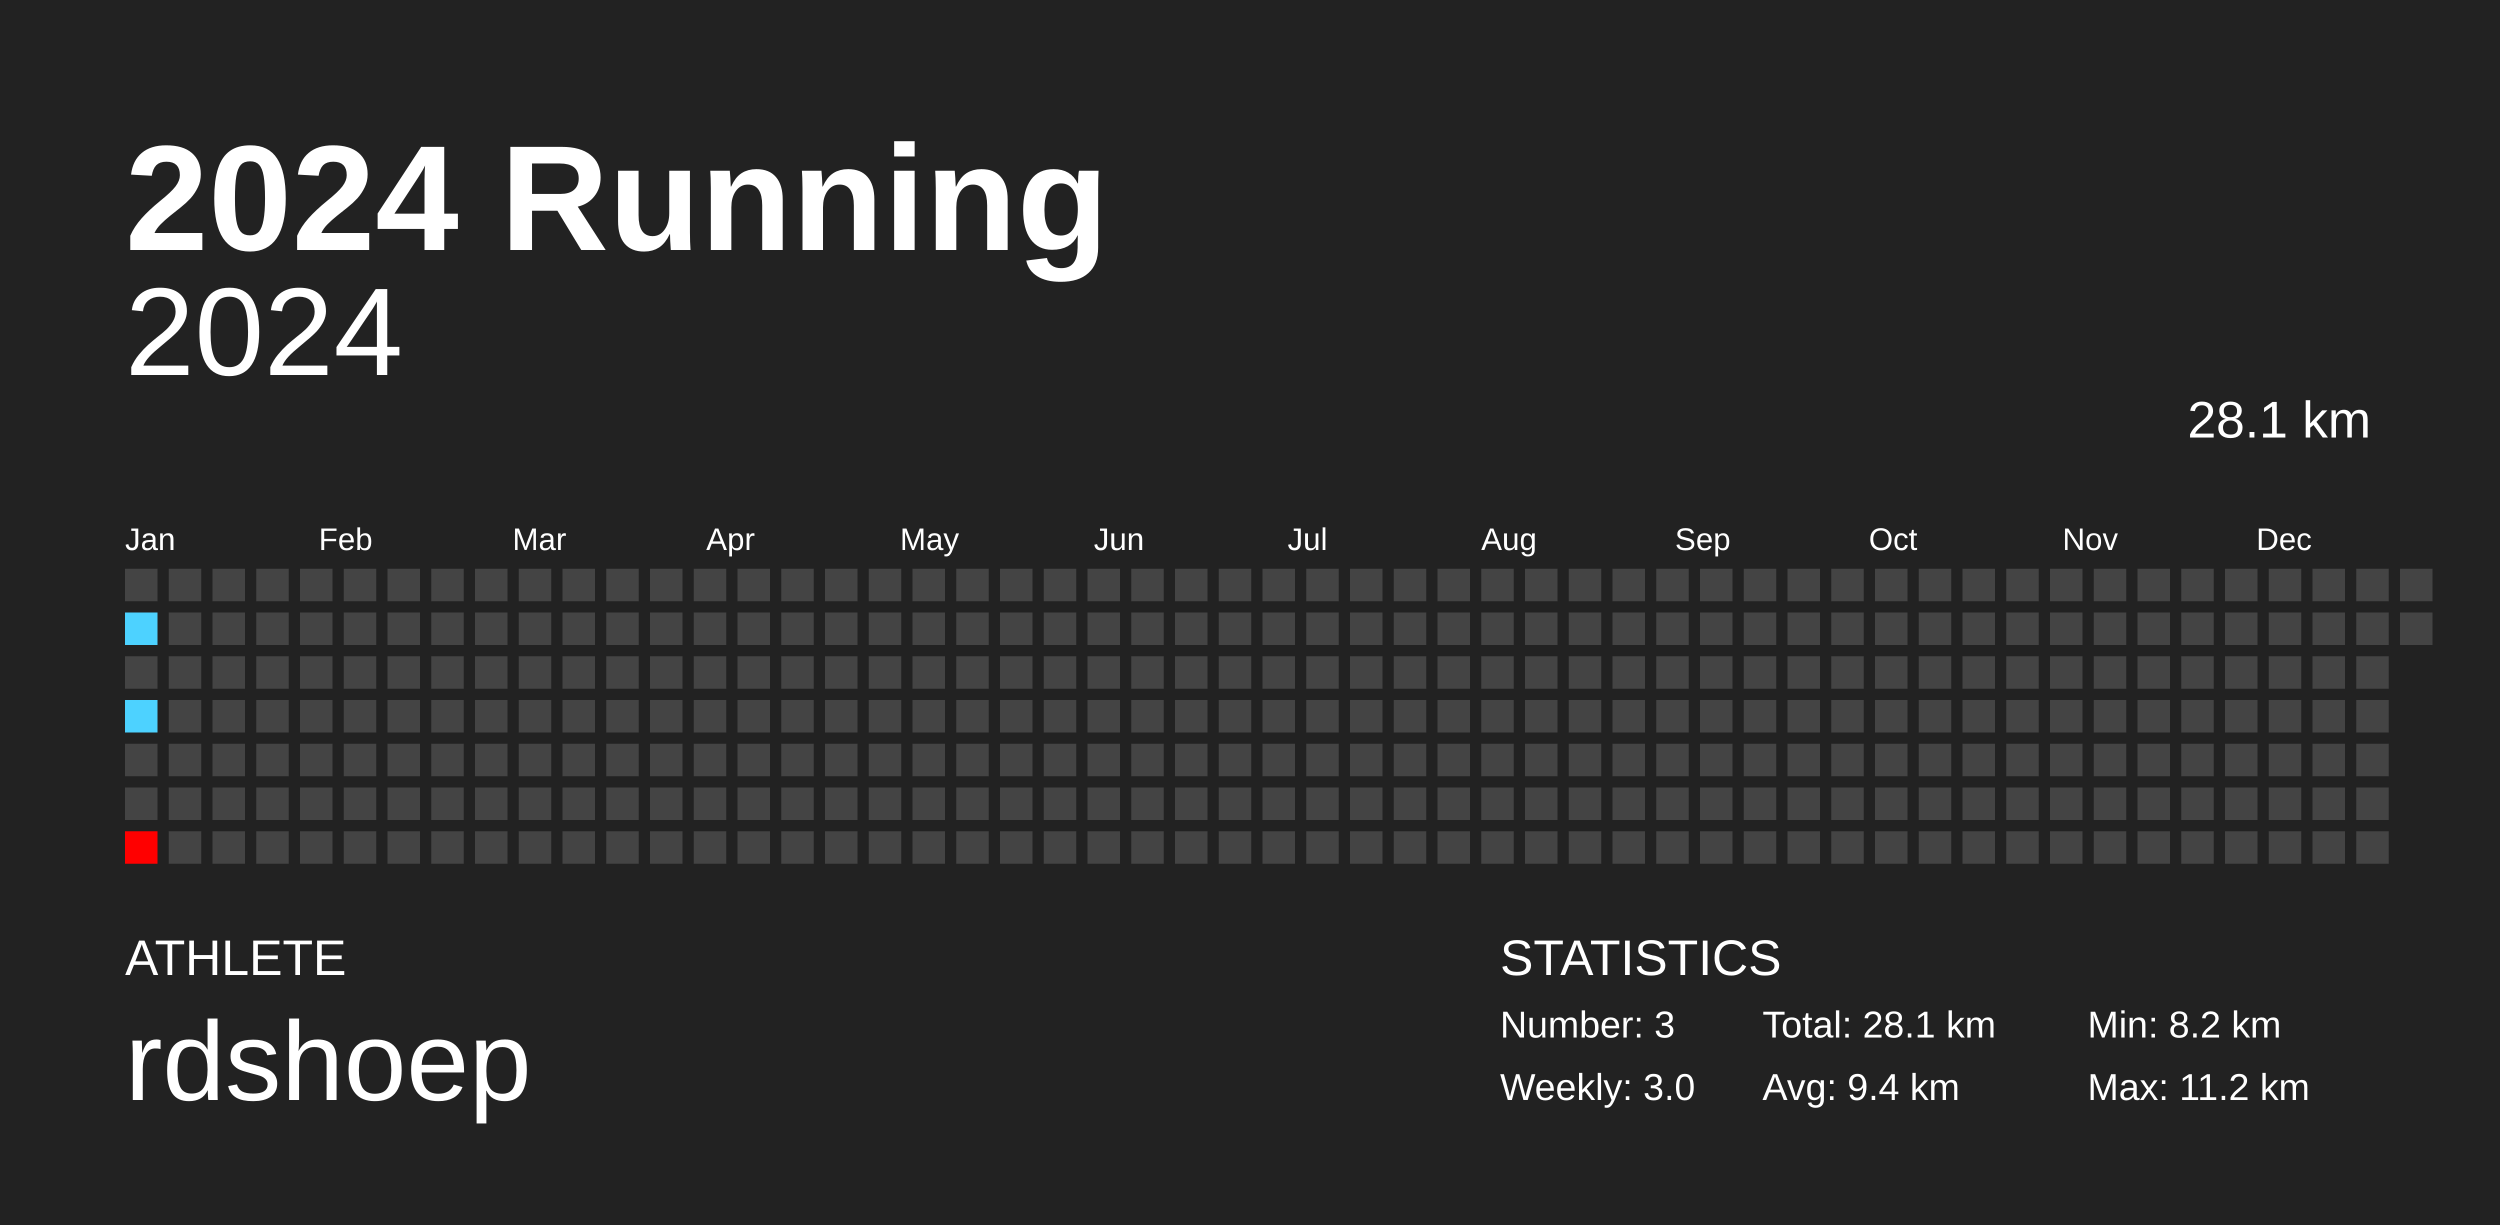
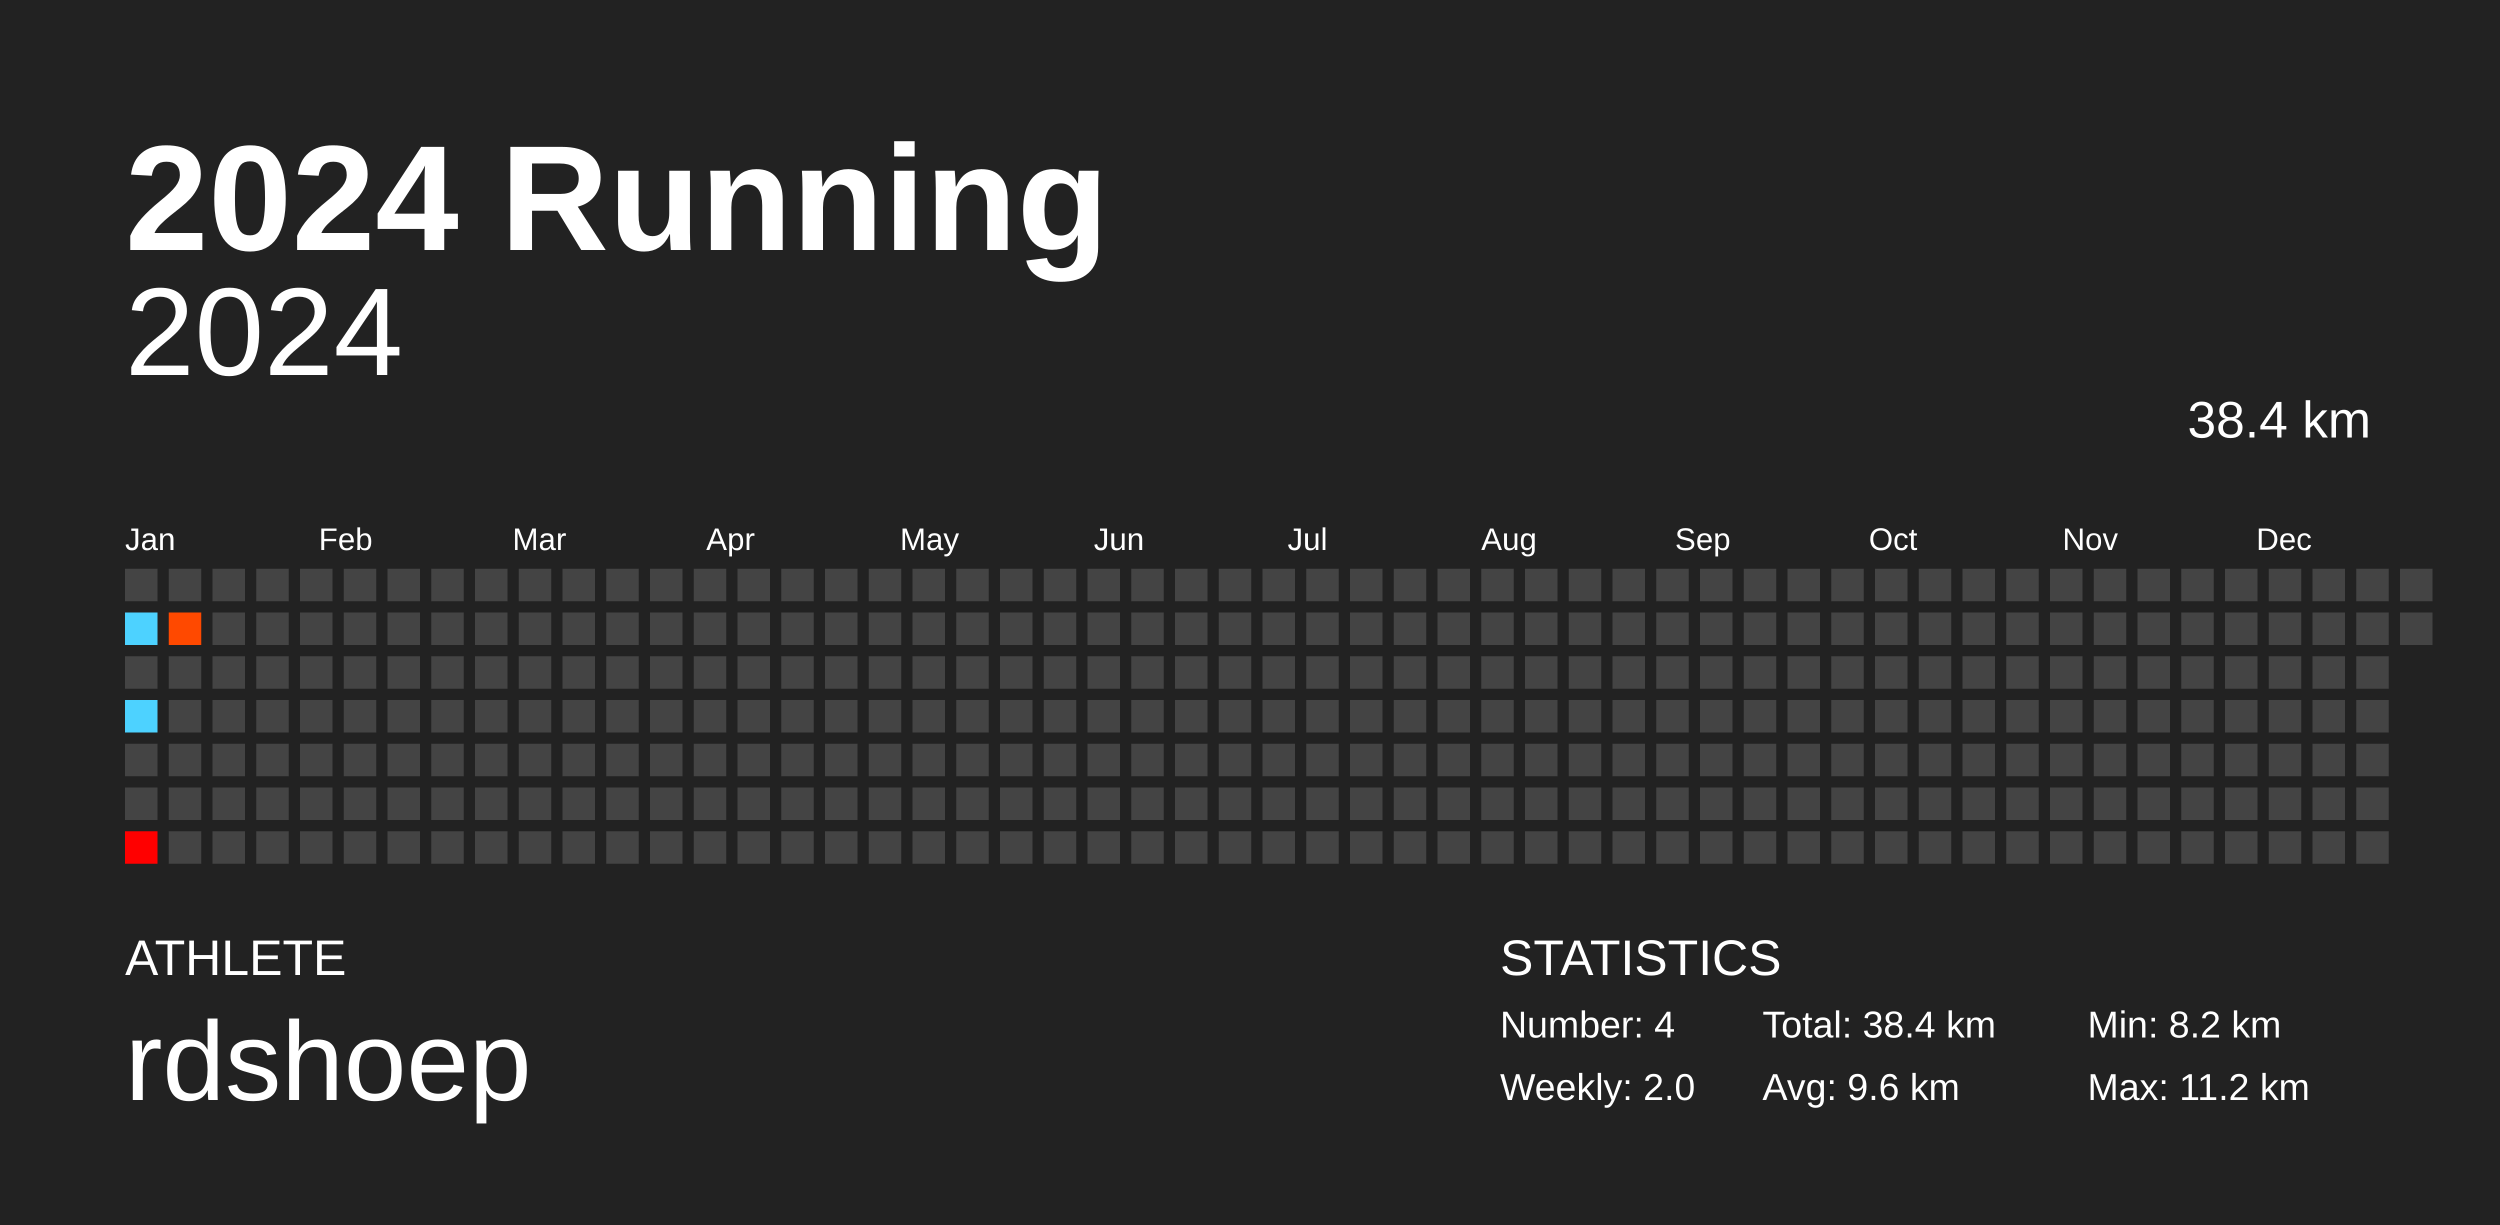
<svg xmlns="http://www.w3.org/2000/svg" baseProfile="full" height="98mm" version="1.1" viewBox="0,0,200,98" width="200mm">
  <defs />
  <rect fill="#222222" height="98" width="200" x="0" y="0" />
  <text fill="#FFFFFF" style="font-size:12px; font-family:Arial; font-weight:bold;" x="10" y="20">2024 Running</text>
  <text fill="#FFFFFF" style="font-size:4px; font-family:Arial" x="10" y="78">ATHLETE</text>
  <text fill="#FFFFFF" style="font-size:9px; font-family:Arial" x="10" y="88">rdshoep</text>
  <text fill="#FFFFFF" style="font-size:4px; font-family:Arial" x="120" y="78">STATISTICS</text>
-   <text fill="#FFFFFF" style="font-size:3px; font-family:Arial" x="120" y="83">Number: 3</text>
-   <text fill="#FFFFFF" style="font-size:3px; font-family:Arial" x="120" y="88">Weekly: 3.0</text>
-   <text fill="#FFFFFF" style="font-size:3px; font-family:Arial" x="141" y="83">Total: 28.1 km</text>
-   <text fill="#FFFFFF" style="font-size:3px; font-family:Arial" x="141" y="88">Avg: 9.4 km</text>
+   <text fill="#FFFFFF" style="font-size:3px; font-family:Arial" x="120" y="83">Number: 4</text>
+   <text fill="#FFFFFF" style="font-size:3px; font-family:Arial" x="120" y="88">Weekly: 2.0</text>
+   <text fill="#FFFFFF" style="font-size:3px; font-family:Arial" x="141" y="83">Total: 38.4 km</text>
+   <text fill="#FFFFFF" style="font-size:3px; font-family:Arial" x="141" y="88">Avg: 9.6 km</text>
  <text fill="#FFFFFF" style="font-size:3px; font-family:Arial" x="167" y="83">Min: 8.2 km</text>
  <text fill="#FFFFFF" style="font-size:3px; font-family:Arial" x="167" y="88">Max: 11.2 km</text>
  <text alignment-baseline="hanging" fill="#FFFFFF" style="font-size:10.0px; font-family:Arial;" x="10" y="30">2024</text>
-   <text alignment-baseline="hanging" fill="#FFFFFF" style="font-size:4.125px; font-family:Arial;" x="175" y="35">28.1 km</text>
+   <text alignment-baseline="hanging" fill="#FFFFFF" style="font-size:4.125px; font-family:Arial;" x="175" y="35">38.4 km</text>
  <text fill="#FFFFFF" style="font-size:2.5px; font-family:Arial" x="10.0" y="44">Jan</text>
  <text fill="#FFFFFF" style="font-size:2.5px; font-family:Arial" x="25.5" y="44">Feb</text>
  <text fill="#FFFFFF" style="font-size:2.5px; font-family:Arial" x="41.0" y="44">Mar</text>
  <text fill="#FFFFFF" style="font-size:2.5px; font-family:Arial" x="56.5" y="44">Apr</text>
  <text fill="#FFFFFF" style="font-size:2.5px; font-family:Arial" x="72.0" y="44">May</text>
  <text fill="#FFFFFF" style="font-size:2.5px; font-family:Arial" x="87.5" y="44">Jun</text>
  <text fill="#FFFFFF" style="font-size:2.5px; font-family:Arial" x="103.0" y="44">Jul</text>
  <text fill="#FFFFFF" style="font-size:2.5px; font-family:Arial" x="118.5" y="44">Aug</text>
  <text fill="#FFFFFF" style="font-size:2.5px; font-family:Arial" x="134.0" y="44">Sep</text>
  <text fill="#FFFFFF" style="font-size:2.5px; font-family:Arial" x="149.5" y="44">Oct</text>
  <text fill="#FFFFFF" style="font-size:2.5px; font-family:Arial" x="165.0" y="44">Nov</text>
  <text fill="#FFFFFF" style="font-size:2.5px; font-family:Arial" x="180.5" y="44">Dec</text>
  <rect fill="#444444" height="2.6" width="2.6" x="10.0" y="45.5" />
  <rect fill="#4dd2ff" height="2.6" width="2.6" x="10.0" y="49.0" />
  <rect fill="#444444" height="2.6" width="2.6" x="10.0" y="52.5" />
  <rect fill="#4dd2ff" height="2.6" width="2.6" x="10.0" y="56.0" />
  <rect fill="#444444" height="2.6" width="2.6" x="10.0" y="59.5" />
  <rect fill="#444444" height="2.6" width="2.6" x="10.0" y="63.0" />
  <rect fill="#ff0000" height="2.6" width="2.6" x="10.0" y="66.5" />
  <rect fill="#444444" height="2.6" width="2.6" x="13.5" y="45.5" />
-   <rect fill="#444444" height="2.6" width="2.6" x="13.5" y="49.0" />
+   <rect fill="#ff4900" height="2.6" width="2.6" x="13.5" y="49.0" />
  <rect fill="#444444" height="2.6" width="2.6" x="13.5" y="52.5" />
  <rect fill="#444444" height="2.6" width="2.6" x="13.5" y="56.0" />
  <rect fill="#444444" height="2.6" width="2.6" x="13.5" y="59.5" />
  <rect fill="#444444" height="2.6" width="2.6" x="13.5" y="63.0" />
  <rect fill="#444444" height="2.6" width="2.6" x="13.5" y="66.5" />
  <rect fill="#444444" height="2.6" width="2.6" x="17.0" y="45.5" />
  <rect fill="#444444" height="2.6" width="2.6" x="17.0" y="49.0" />
  <rect fill="#444444" height="2.6" width="2.6" x="17.0" y="52.5" />
  <rect fill="#444444" height="2.6" width="2.6" x="17.0" y="56.0" />
  <rect fill="#444444" height="2.6" width="2.6" x="17.0" y="59.5" />
  <rect fill="#444444" height="2.6" width="2.6" x="17.0" y="63.0" />
  <rect fill="#444444" height="2.6" width="2.6" x="17.0" y="66.5" />
  <rect fill="#444444" height="2.6" width="2.6" x="20.5" y="45.5" />
  <rect fill="#444444" height="2.6" width="2.6" x="20.5" y="49.0" />
  <rect fill="#444444" height="2.6" width="2.6" x="20.5" y="52.5" />
  <rect fill="#444444" height="2.6" width="2.6" x="20.5" y="56.0" />
  <rect fill="#444444" height="2.6" width="2.6" x="20.5" y="59.5" />
  <rect fill="#444444" height="2.6" width="2.6" x="20.5" y="63.0" />
  <rect fill="#444444" height="2.6" width="2.6" x="20.5" y="66.5" />
  <rect fill="#444444" height="2.6" width="2.6" x="24.0" y="45.5" />
  <rect fill="#444444" height="2.6" width="2.6" x="24.0" y="49.0" />
  <rect fill="#444444" height="2.6" width="2.6" x="24.0" y="52.5" />
  <rect fill="#444444" height="2.6" width="2.6" x="24.0" y="56.0" />
  <rect fill="#444444" height="2.6" width="2.6" x="24.0" y="59.5" />
  <rect fill="#444444" height="2.6" width="2.6" x="24.0" y="63.0" />
  <rect fill="#444444" height="2.6" width="2.6" x="24.0" y="66.5" />
  <rect fill="#444444" height="2.6" width="2.6" x="27.5" y="45.5" />
  <rect fill="#444444" height="2.6" width="2.6" x="27.5" y="49.0" />
  <rect fill="#444444" height="2.6" width="2.6" x="27.5" y="52.5" />
  <rect fill="#444444" height="2.6" width="2.6" x="27.5" y="56.0" />
  <rect fill="#444444" height="2.6" width="2.6" x="27.5" y="59.5" />
  <rect fill="#444444" height="2.6" width="2.6" x="27.5" y="63.0" />
  <rect fill="#444444" height="2.6" width="2.6" x="27.5" y="66.5" />
  <rect fill="#444444" height="2.6" width="2.6" x="31.0" y="45.5" />
  <rect fill="#444444" height="2.6" width="2.6" x="31.0" y="49.0" />
  <rect fill="#444444" height="2.6" width="2.6" x="31.0" y="52.5" />
  <rect fill="#444444" height="2.6" width="2.6" x="31.0" y="56.0" />
  <rect fill="#444444" height="2.6" width="2.6" x="31.0" y="59.5" />
  <rect fill="#444444" height="2.6" width="2.6" x="31.0" y="63.0" />
  <rect fill="#444444" height="2.6" width="2.6" x="31.0" y="66.5" />
  <rect fill="#444444" height="2.6" width="2.6" x="34.5" y="45.5" />
  <rect fill="#444444" height="2.6" width="2.6" x="34.5" y="49.0" />
  <rect fill="#444444" height="2.6" width="2.6" x="34.5" y="52.5" />
  <rect fill="#444444" height="2.6" width="2.6" x="34.5" y="56.0" />
  <rect fill="#444444" height="2.6" width="2.6" x="34.5" y="59.5" />
  <rect fill="#444444" height="2.6" width="2.6" x="34.5" y="63.0" />
  <rect fill="#444444" height="2.6" width="2.6" x="34.5" y="66.5" />
  <rect fill="#444444" height="2.6" width="2.6" x="38.0" y="45.5" />
  <rect fill="#444444" height="2.6" width="2.6" x="38.0" y="49.0" />
  <rect fill="#444444" height="2.6" width="2.6" x="38.0" y="52.5" />
  <rect fill="#444444" height="2.6" width="2.6" x="38.0" y="56.0" />
  <rect fill="#444444" height="2.6" width="2.6" x="38.0" y="59.5" />
  <rect fill="#444444" height="2.6" width="2.6" x="38.0" y="63.0" />
  <rect fill="#444444" height="2.6" width="2.6" x="38.0" y="66.5" />
  <rect fill="#444444" height="2.6" width="2.6" x="41.5" y="45.5" />
  <rect fill="#444444" height="2.6" width="2.6" x="41.5" y="49.0" />
  <rect fill="#444444" height="2.6" width="2.6" x="41.5" y="52.5" />
  <rect fill="#444444" height="2.6" width="2.6" x="41.5" y="56.0" />
  <rect fill="#444444" height="2.6" width="2.6" x="41.5" y="59.5" />
  <rect fill="#444444" height="2.6" width="2.6" x="41.5" y="63.0" />
  <rect fill="#444444" height="2.6" width="2.6" x="41.5" y="66.5" />
  <rect fill="#444444" height="2.6" width="2.6" x="45.0" y="45.5" />
  <rect fill="#444444" height="2.6" width="2.6" x="45.0" y="49.0" />
  <rect fill="#444444" height="2.6" width="2.6" x="45.0" y="52.5" />
  <rect fill="#444444" height="2.6" width="2.6" x="45.0" y="56.0" />
  <rect fill="#444444" height="2.6" width="2.6" x="45.0" y="59.5" />
  <rect fill="#444444" height="2.6" width="2.6" x="45.0" y="63.0" />
  <rect fill="#444444" height="2.6" width="2.6" x="45.0" y="66.5" />
  <rect fill="#444444" height="2.6" width="2.6" x="48.5" y="45.5" />
  <rect fill="#444444" height="2.6" width="2.6" x="48.5" y="49.0" />
  <rect fill="#444444" height="2.6" width="2.6" x="48.5" y="52.5" />
  <rect fill="#444444" height="2.6" width="2.6" x="48.5" y="56.0" />
  <rect fill="#444444" height="2.6" width="2.6" x="48.5" y="59.5" />
  <rect fill="#444444" height="2.6" width="2.6" x="48.5" y="63.0" />
  <rect fill="#444444" height="2.6" width="2.6" x="48.5" y="66.5" />
  <rect fill="#444444" height="2.6" width="2.6" x="52.0" y="45.5" />
  <rect fill="#444444" height="2.6" width="2.6" x="52.0" y="49.0" />
  <rect fill="#444444" height="2.6" width="2.6" x="52.0" y="52.5" />
  <rect fill="#444444" height="2.6" width="2.6" x="52.0" y="56.0" />
  <rect fill="#444444" height="2.6" width="2.6" x="52.0" y="59.5" />
  <rect fill="#444444" height="2.6" width="2.6" x="52.0" y="63.0" />
  <rect fill="#444444" height="2.6" width="2.6" x="52.0" y="66.5" />
  <rect fill="#444444" height="2.6" width="2.6" x="55.5" y="45.5" />
  <rect fill="#444444" height="2.6" width="2.6" x="55.5" y="49.0" />
  <rect fill="#444444" height="2.6" width="2.6" x="55.5" y="52.5" />
  <rect fill="#444444" height="2.6" width="2.6" x="55.5" y="56.0" />
  <rect fill="#444444" height="2.6" width="2.6" x="55.5" y="59.5" />
  <rect fill="#444444" height="2.6" width="2.6" x="55.5" y="63.0" />
  <rect fill="#444444" height="2.6" width="2.6" x="55.5" y="66.5" />
  <rect fill="#444444" height="2.6" width="2.6" x="59.0" y="45.5" />
  <rect fill="#444444" height="2.6" width="2.6" x="59.0" y="49.0" />
  <rect fill="#444444" height="2.6" width="2.6" x="59.0" y="52.5" />
  <rect fill="#444444" height="2.6" width="2.6" x="59.0" y="56.0" />
  <rect fill="#444444" height="2.6" width="2.6" x="59.0" y="59.5" />
  <rect fill="#444444" height="2.6" width="2.6" x="59.0" y="63.0" />
  <rect fill="#444444" height="2.6" width="2.6" x="59.0" y="66.5" />
  <rect fill="#444444" height="2.6" width="2.6" x="62.5" y="45.5" />
  <rect fill="#444444" height="2.6" width="2.6" x="62.5" y="49.0" />
  <rect fill="#444444" height="2.6" width="2.6" x="62.5" y="52.5" />
  <rect fill="#444444" height="2.6" width="2.6" x="62.5" y="56.0" />
  <rect fill="#444444" height="2.6" width="2.6" x="62.5" y="59.5" />
  <rect fill="#444444" height="2.6" width="2.6" x="62.5" y="63.0" />
  <rect fill="#444444" height="2.6" width="2.6" x="62.5" y="66.5" />
  <rect fill="#444444" height="2.6" width="2.6" x="66.0" y="45.5" />
  <rect fill="#444444" height="2.6" width="2.6" x="66.0" y="49.0" />
  <rect fill="#444444" height="2.6" width="2.6" x="66.0" y="52.5" />
  <rect fill="#444444" height="2.6" width="2.6" x="66.0" y="56.0" />
  <rect fill="#444444" height="2.6" width="2.6" x="66.0" y="59.5" />
  <rect fill="#444444" height="2.6" width="2.6" x="66.0" y="63.0" />
  <rect fill="#444444" height="2.6" width="2.6" x="66.0" y="66.5" />
  <rect fill="#444444" height="2.6" width="2.6" x="69.5" y="45.5" />
  <rect fill="#444444" height="2.6" width="2.6" x="69.5" y="49.0" />
  <rect fill="#444444" height="2.6" width="2.6" x="69.5" y="52.5" />
  <rect fill="#444444" height="2.6" width="2.6" x="69.5" y="56.0" />
  <rect fill="#444444" height="2.6" width="2.6" x="69.5" y="59.5" />
  <rect fill="#444444" height="2.6" width="2.6" x="69.5" y="63.0" />
  <rect fill="#444444" height="2.6" width="2.6" x="69.5" y="66.5" />
  <rect fill="#444444" height="2.6" width="2.6" x="73.0" y="45.5" />
  <rect fill="#444444" height="2.6" width="2.6" x="73.0" y="49.0" />
  <rect fill="#444444" height="2.6" width="2.6" x="73.0" y="52.5" />
  <rect fill="#444444" height="2.6" width="2.6" x="73.0" y="56.0" />
  <rect fill="#444444" height="2.6" width="2.6" x="73.0" y="59.5" />
  <rect fill="#444444" height="2.6" width="2.6" x="73.0" y="63.0" />
  <rect fill="#444444" height="2.6" width="2.6" x="73.0" y="66.5" />
  <rect fill="#444444" height="2.6" width="2.6" x="76.5" y="45.5" />
  <rect fill="#444444" height="2.6" width="2.6" x="76.5" y="49.0" />
  <rect fill="#444444" height="2.6" width="2.6" x="76.5" y="52.5" />
  <rect fill="#444444" height="2.6" width="2.6" x="76.5" y="56.0" />
  <rect fill="#444444" height="2.6" width="2.6" x="76.5" y="59.5" />
  <rect fill="#444444" height="2.6" width="2.6" x="76.5" y="63.0" />
  <rect fill="#444444" height="2.6" width="2.6" x="76.5" y="66.5" />
  <rect fill="#444444" height="2.6" width="2.6" x="80.0" y="45.5" />
  <rect fill="#444444" height="2.6" width="2.6" x="80.0" y="49.0" />
  <rect fill="#444444" height="2.6" width="2.6" x="80.0" y="52.5" />
  <rect fill="#444444" height="2.6" width="2.6" x="80.0" y="56.0" />
  <rect fill="#444444" height="2.6" width="2.6" x="80.0" y="59.5" />
  <rect fill="#444444" height="2.6" width="2.6" x="80.0" y="63.0" />
  <rect fill="#444444" height="2.6" width="2.6" x="80.0" y="66.5" />
  <rect fill="#444444" height="2.6" width="2.6" x="83.5" y="45.5" />
  <rect fill="#444444" height="2.6" width="2.6" x="83.5" y="49.0" />
  <rect fill="#444444" height="2.6" width="2.6" x="83.5" y="52.5" />
  <rect fill="#444444" height="2.6" width="2.6" x="83.5" y="56.0" />
  <rect fill="#444444" height="2.6" width="2.6" x="83.5" y="59.5" />
  <rect fill="#444444" height="2.6" width="2.6" x="83.5" y="63.0" />
  <rect fill="#444444" height="2.6" width="2.6" x="83.5" y="66.5" />
  <rect fill="#444444" height="2.6" width="2.6" x="87.0" y="45.5" />
  <rect fill="#444444" height="2.6" width="2.6" x="87.0" y="49.0" />
  <rect fill="#444444" height="2.6" width="2.6" x="87.0" y="52.5" />
  <rect fill="#444444" height="2.6" width="2.6" x="87.0" y="56.0" />
  <rect fill="#444444" height="2.6" width="2.6" x="87.0" y="59.5" />
  <rect fill="#444444" height="2.6" width="2.6" x="87.0" y="63.0" />
  <rect fill="#444444" height="2.6" width="2.6" x="87.0" y="66.5" />
  <rect fill="#444444" height="2.6" width="2.6" x="90.5" y="45.5" />
  <rect fill="#444444" height="2.6" width="2.6" x="90.5" y="49.0" />
  <rect fill="#444444" height="2.6" width="2.6" x="90.5" y="52.5" />
  <rect fill="#444444" height="2.6" width="2.6" x="90.5" y="56.0" />
  <rect fill="#444444" height="2.6" width="2.6" x="90.5" y="59.5" />
  <rect fill="#444444" height="2.6" width="2.6" x="90.5" y="63.0" />
  <rect fill="#444444" height="2.6" width="2.6" x="90.5" y="66.5" />
  <rect fill="#444444" height="2.6" width="2.6" x="94.0" y="45.5" />
  <rect fill="#444444" height="2.6" width="2.6" x="94.0" y="49.0" />
  <rect fill="#444444" height="2.6" width="2.6" x="94.0" y="52.5" />
  <rect fill="#444444" height="2.6" width="2.6" x="94.0" y="56.0" />
  <rect fill="#444444" height="2.6" width="2.6" x="94.0" y="59.5" />
  <rect fill="#444444" height="2.6" width="2.6" x="94.0" y="63.0" />
  <rect fill="#444444" height="2.6" width="2.6" x="94.0" y="66.5" />
  <rect fill="#444444" height="2.6" width="2.6" x="97.5" y="45.5" />
  <rect fill="#444444" height="2.6" width="2.6" x="97.5" y="49.0" />
  <rect fill="#444444" height="2.6" width="2.6" x="97.5" y="52.5" />
  <rect fill="#444444" height="2.6" width="2.6" x="97.5" y="56.0" />
  <rect fill="#444444" height="2.6" width="2.6" x="97.5" y="59.5" />
  <rect fill="#444444" height="2.6" width="2.6" x="97.5" y="63.0" />
  <rect fill="#444444" height="2.6" width="2.6" x="97.5" y="66.5" />
  <rect fill="#444444" height="2.6" width="2.6" x="101.0" y="45.5" />
  <rect fill="#444444" height="2.6" width="2.6" x="101.0" y="49.0" />
  <rect fill="#444444" height="2.6" width="2.6" x="101.0" y="52.5" />
  <rect fill="#444444" height="2.6" width="2.6" x="101.0" y="56.0" />
  <rect fill="#444444" height="2.6" width="2.6" x="101.0" y="59.5" />
  <rect fill="#444444" height="2.6" width="2.6" x="101.0" y="63.0" />
  <rect fill="#444444" height="2.6" width="2.6" x="101.0" y="66.5" />
  <rect fill="#444444" height="2.6" width="2.6" x="104.5" y="45.5" />
  <rect fill="#444444" height="2.6" width="2.6" x="104.5" y="49.0" />
  <rect fill="#444444" height="2.6" width="2.6" x="104.5" y="52.5" />
  <rect fill="#444444" height="2.6" width="2.6" x="104.5" y="56.0" />
  <rect fill="#444444" height="2.6" width="2.6" x="104.5" y="59.5" />
  <rect fill="#444444" height="2.6" width="2.6" x="104.5" y="63.0" />
  <rect fill="#444444" height="2.6" width="2.6" x="104.5" y="66.5" />
  <rect fill="#444444" height="2.6" width="2.6" x="108.0" y="45.5" />
  <rect fill="#444444" height="2.6" width="2.6" x="108.0" y="49.0" />
  <rect fill="#444444" height="2.6" width="2.6" x="108.0" y="52.5" />
  <rect fill="#444444" height="2.6" width="2.6" x="108.0" y="56.0" />
  <rect fill="#444444" height="2.6" width="2.6" x="108.0" y="59.5" />
  <rect fill="#444444" height="2.6" width="2.6" x="108.0" y="63.0" />
  <rect fill="#444444" height="2.6" width="2.6" x="108.0" y="66.5" />
  <rect fill="#444444" height="2.6" width="2.6" x="111.5" y="45.5" />
  <rect fill="#444444" height="2.6" width="2.6" x="111.5" y="49.0" />
  <rect fill="#444444" height="2.6" width="2.6" x="111.5" y="52.5" />
  <rect fill="#444444" height="2.6" width="2.6" x="111.5" y="56.0" />
  <rect fill="#444444" height="2.6" width="2.6" x="111.5" y="59.5" />
  <rect fill="#444444" height="2.6" width="2.6" x="111.5" y="63.0" />
  <rect fill="#444444" height="2.6" width="2.6" x="111.5" y="66.5" />
  <rect fill="#444444" height="2.6" width="2.6" x="115.0" y="45.5" />
  <rect fill="#444444" height="2.6" width="2.6" x="115.0" y="49.0" />
  <rect fill="#444444" height="2.6" width="2.6" x="115.0" y="52.5" />
  <rect fill="#444444" height="2.6" width="2.6" x="115.0" y="56.0" />
  <rect fill="#444444" height="2.6" width="2.6" x="115.0" y="59.5" />
  <rect fill="#444444" height="2.6" width="2.6" x="115.0" y="63.0" />
  <rect fill="#444444" height="2.6" width="2.6" x="115.0" y="66.5" />
  <rect fill="#444444" height="2.6" width="2.6" x="118.5" y="45.5" />
  <rect fill="#444444" height="2.6" width="2.6" x="118.5" y="49.0" />
  <rect fill="#444444" height="2.6" width="2.6" x="118.5" y="52.5" />
  <rect fill="#444444" height="2.6" width="2.6" x="118.5" y="56.0" />
  <rect fill="#444444" height="2.6" width="2.6" x="118.5" y="59.5" />
  <rect fill="#444444" height="2.6" width="2.6" x="118.5" y="63.0" />
  <rect fill="#444444" height="2.6" width="2.6" x="118.5" y="66.5" />
  <rect fill="#444444" height="2.6" width="2.6" x="122.0" y="45.5" />
  <rect fill="#444444" height="2.6" width="2.6" x="122.0" y="49.0" />
  <rect fill="#444444" height="2.6" width="2.6" x="122.0" y="52.5" />
  <rect fill="#444444" height="2.6" width="2.6" x="122.0" y="56.0" />
  <rect fill="#444444" height="2.6" width="2.6" x="122.0" y="59.5" />
  <rect fill="#444444" height="2.6" width="2.6" x="122.0" y="63.0" />
  <rect fill="#444444" height="2.6" width="2.6" x="122.0" y="66.5" />
  <rect fill="#444444" height="2.6" width="2.6" x="125.5" y="45.5" />
  <rect fill="#444444" height="2.6" width="2.6" x="125.5" y="49.0" />
  <rect fill="#444444" height="2.6" width="2.6" x="125.5" y="52.5" />
  <rect fill="#444444" height="2.6" width="2.6" x="125.5" y="56.0" />
  <rect fill="#444444" height="2.6" width="2.6" x="125.5" y="59.5" />
  <rect fill="#444444" height="2.6" width="2.6" x="125.5" y="63.0" />
  <rect fill="#444444" height="2.6" width="2.6" x="125.5" y="66.5" />
  <rect fill="#444444" height="2.6" width="2.6" x="129.0" y="45.5" />
  <rect fill="#444444" height="2.6" width="2.6" x="129.0" y="49.0" />
  <rect fill="#444444" height="2.6" width="2.6" x="129.0" y="52.5" />
  <rect fill="#444444" height="2.6" width="2.6" x="129.0" y="56.0" />
  <rect fill="#444444" height="2.6" width="2.6" x="129.0" y="59.5" />
  <rect fill="#444444" height="2.6" width="2.6" x="129.0" y="63.0" />
  <rect fill="#444444" height="2.6" width="2.6" x="129.0" y="66.5" />
  <rect fill="#444444" height="2.6" width="2.6" x="132.5" y="45.5" />
  <rect fill="#444444" height="2.6" width="2.6" x="132.5" y="49.0" />
  <rect fill="#444444" height="2.6" width="2.6" x="132.5" y="52.5" />
  <rect fill="#444444" height="2.6" width="2.6" x="132.5" y="56.0" />
  <rect fill="#444444" height="2.6" width="2.6" x="132.5" y="59.5" />
  <rect fill="#444444" height="2.6" width="2.6" x="132.5" y="63.0" />
  <rect fill="#444444" height="2.6" width="2.6" x="132.5" y="66.5" />
  <rect fill="#444444" height="2.6" width="2.6" x="136.0" y="45.5" />
  <rect fill="#444444" height="2.6" width="2.6" x="136.0" y="49.0" />
  <rect fill="#444444" height="2.6" width="2.6" x="136.0" y="52.5" />
  <rect fill="#444444" height="2.6" width="2.6" x="136.0" y="56.0" />
  <rect fill="#444444" height="2.6" width="2.6" x="136.0" y="59.5" />
  <rect fill="#444444" height="2.6" width="2.6" x="136.0" y="63.0" />
  <rect fill="#444444" height="2.6" width="2.6" x="136.0" y="66.5" />
  <rect fill="#444444" height="2.6" width="2.6" x="139.5" y="45.5" />
  <rect fill="#444444" height="2.6" width="2.6" x="139.5" y="49.0" />
  <rect fill="#444444" height="2.6" width="2.6" x="139.5" y="52.5" />
  <rect fill="#444444" height="2.6" width="2.6" x="139.5" y="56.0" />
  <rect fill="#444444" height="2.6" width="2.6" x="139.5" y="59.5" />
  <rect fill="#444444" height="2.6" width="2.6" x="139.5" y="63.0" />
  <rect fill="#444444" height="2.6" width="2.6" x="139.5" y="66.5" />
  <rect fill="#444444" height="2.6" width="2.6" x="143.0" y="45.5" />
  <rect fill="#444444" height="2.6" width="2.6" x="143.0" y="49.0" />
  <rect fill="#444444" height="2.6" width="2.6" x="143.0" y="52.5" />
  <rect fill="#444444" height="2.6" width="2.6" x="143.0" y="56.0" />
  <rect fill="#444444" height="2.6" width="2.6" x="143.0" y="59.5" />
  <rect fill="#444444" height="2.6" width="2.6" x="143.0" y="63.0" />
  <rect fill="#444444" height="2.6" width="2.6" x="143.0" y="66.5" />
  <rect fill="#444444" height="2.6" width="2.6" x="146.5" y="45.5" />
  <rect fill="#444444" height="2.6" width="2.6" x="146.5" y="49.0" />
  <rect fill="#444444" height="2.6" width="2.6" x="146.5" y="52.5" />
  <rect fill="#444444" height="2.6" width="2.6" x="146.5" y="56.0" />
  <rect fill="#444444" height="2.6" width="2.6" x="146.5" y="59.5" />
  <rect fill="#444444" height="2.6" width="2.6" x="146.5" y="63.0" />
  <rect fill="#444444" height="2.6" width="2.6" x="146.5" y="66.5" />
  <rect fill="#444444" height="2.6" width="2.6" x="150.0" y="45.5" />
  <rect fill="#444444" height="2.6" width="2.6" x="150.0" y="49.0" />
  <rect fill="#444444" height="2.6" width="2.6" x="150.0" y="52.5" />
  <rect fill="#444444" height="2.6" width="2.6" x="150.0" y="56.0" />
  <rect fill="#444444" height="2.6" width="2.6" x="150.0" y="59.5" />
  <rect fill="#444444" height="2.6" width="2.6" x="150.0" y="63.0" />
  <rect fill="#444444" height="2.6" width="2.6" x="150.0" y="66.5" />
  <rect fill="#444444" height="2.6" width="2.6" x="153.5" y="45.5" />
  <rect fill="#444444" height="2.6" width="2.6" x="153.5" y="49.0" />
  <rect fill="#444444" height="2.6" width="2.6" x="153.5" y="52.5" />
  <rect fill="#444444" height="2.6" width="2.6" x="153.5" y="56.0" />
  <rect fill="#444444" height="2.6" width="2.6" x="153.5" y="59.5" />
  <rect fill="#444444" height="2.6" width="2.6" x="153.5" y="63.0" />
  <rect fill="#444444" height="2.6" width="2.6" x="153.5" y="66.5" />
  <rect fill="#444444" height="2.6" width="2.6" x="157.0" y="45.5" />
  <rect fill="#444444" height="2.6" width="2.6" x="157.0" y="49.0" />
  <rect fill="#444444" height="2.6" width="2.6" x="157.0" y="52.5" />
  <rect fill="#444444" height="2.6" width="2.6" x="157.0" y="56.0" />
  <rect fill="#444444" height="2.6" width="2.6" x="157.0" y="59.5" />
  <rect fill="#444444" height="2.6" width="2.6" x="157.0" y="63.0" />
  <rect fill="#444444" height="2.6" width="2.6" x="157.0" y="66.5" />
  <rect fill="#444444" height="2.6" width="2.6" x="160.5" y="45.5" />
  <rect fill="#444444" height="2.6" width="2.6" x="160.5" y="49.0" />
  <rect fill="#444444" height="2.6" width="2.6" x="160.5" y="52.5" />
  <rect fill="#444444" height="2.6" width="2.6" x="160.5" y="56.0" />
  <rect fill="#444444" height="2.6" width="2.6" x="160.5" y="59.5" />
  <rect fill="#444444" height="2.6" width="2.6" x="160.5" y="63.0" />
  <rect fill="#444444" height="2.6" width="2.6" x="160.5" y="66.5" />
  <rect fill="#444444" height="2.6" width="2.6" x="164.0" y="45.5" />
  <rect fill="#444444" height="2.6" width="2.6" x="164.0" y="49.0" />
  <rect fill="#444444" height="2.6" width="2.6" x="164.0" y="52.5" />
  <rect fill="#444444" height="2.6" width="2.6" x="164.0" y="56.0" />
  <rect fill="#444444" height="2.6" width="2.6" x="164.0" y="59.5" />
  <rect fill="#444444" height="2.6" width="2.6" x="164.0" y="63.0" />
  <rect fill="#444444" height="2.6" width="2.6" x="164.0" y="66.5" />
  <rect fill="#444444" height="2.6" width="2.6" x="167.5" y="45.5" />
  <rect fill="#444444" height="2.6" width="2.6" x="167.5" y="49.0" />
  <rect fill="#444444" height="2.6" width="2.6" x="167.5" y="52.5" />
  <rect fill="#444444" height="2.6" width="2.6" x="167.5" y="56.0" />
  <rect fill="#444444" height="2.6" width="2.6" x="167.5" y="59.5" />
  <rect fill="#444444" height="2.6" width="2.6" x="167.5" y="63.0" />
  <rect fill="#444444" height="2.6" width="2.6" x="167.5" y="66.5" />
  <rect fill="#444444" height="2.6" width="2.6" x="171.0" y="45.5" />
  <rect fill="#444444" height="2.6" width="2.6" x="171.0" y="49.0" />
  <rect fill="#444444" height="2.6" width="2.6" x="171.0" y="52.5" />
  <rect fill="#444444" height="2.6" width="2.6" x="171.0" y="56.0" />
  <rect fill="#444444" height="2.6" width="2.6" x="171.0" y="59.5" />
  <rect fill="#444444" height="2.6" width="2.6" x="171.0" y="63.0" />
  <rect fill="#444444" height="2.6" width="2.6" x="171.0" y="66.5" />
  <rect fill="#444444" height="2.6" width="2.6" x="174.5" y="45.5" />
  <rect fill="#444444" height="2.6" width="2.6" x="174.5" y="49.0" />
  <rect fill="#444444" height="2.6" width="2.6" x="174.5" y="52.5" />
  <rect fill="#444444" height="2.6" width="2.6" x="174.5" y="56.0" />
  <rect fill="#444444" height="2.6" width="2.6" x="174.5" y="59.5" />
  <rect fill="#444444" height="2.6" width="2.6" x="174.5" y="63.0" />
  <rect fill="#444444" height="2.6" width="2.6" x="174.5" y="66.5" />
  <rect fill="#444444" height="2.6" width="2.6" x="178.0" y="45.5" />
  <rect fill="#444444" height="2.6" width="2.6" x="178.0" y="49.0" />
  <rect fill="#444444" height="2.6" width="2.6" x="178.0" y="52.5" />
  <rect fill="#444444" height="2.6" width="2.6" x="178.0" y="56.0" />
  <rect fill="#444444" height="2.6" width="2.6" x="178.0" y="59.5" />
  <rect fill="#444444" height="2.6" width="2.6" x="178.0" y="63.0" />
  <rect fill="#444444" height="2.6" width="2.6" x="178.0" y="66.5" />
  <rect fill="#444444" height="2.6" width="2.6" x="181.5" y="45.5" />
  <rect fill="#444444" height="2.6" width="2.6" x="181.5" y="49.0" />
  <rect fill="#444444" height="2.6" width="2.6" x="181.5" y="52.5" />
  <rect fill="#444444" height="2.6" width="2.6" x="181.5" y="56.0" />
  <rect fill="#444444" height="2.6" width="2.6" x="181.5" y="59.5" />
  <rect fill="#444444" height="2.6" width="2.6" x="181.5" y="63.0" />
  <rect fill="#444444" height="2.6" width="2.6" x="181.5" y="66.5" />
  <rect fill="#444444" height="2.6" width="2.6" x="185.0" y="45.5" />
  <rect fill="#444444" height="2.6" width="2.6" x="185.0" y="49.0" />
  <rect fill="#444444" height="2.6" width="2.6" x="185.0" y="52.5" />
  <rect fill="#444444" height="2.6" width="2.6" x="185.0" y="56.0" />
  <rect fill="#444444" height="2.6" width="2.6" x="185.0" y="59.5" />
  <rect fill="#444444" height="2.6" width="2.6" x="185.0" y="63.0" />
  <rect fill="#444444" height="2.6" width="2.6" x="185.0" y="66.5" />
  <rect fill="#444444" height="2.6" width="2.6" x="188.5" y="45.5" />
  <rect fill="#444444" height="2.6" width="2.6" x="188.5" y="49.0" />
  <rect fill="#444444" height="2.6" width="2.6" x="188.5" y="52.5" />
  <rect fill="#444444" height="2.6" width="2.6" x="188.5" y="56.0" />
  <rect fill="#444444" height="2.6" width="2.6" x="188.5" y="59.5" />
  <rect fill="#444444" height="2.6" width="2.6" x="188.5" y="63.0" />
  <rect fill="#444444" height="2.6" width="2.6" x="188.5" y="66.5" />
  <rect fill="#444444" height="2.6" width="2.6" x="192.0" y="45.5" />
  <rect fill="#444444" height="2.6" width="2.6" x="192.0" y="49.0" />
</svg>
